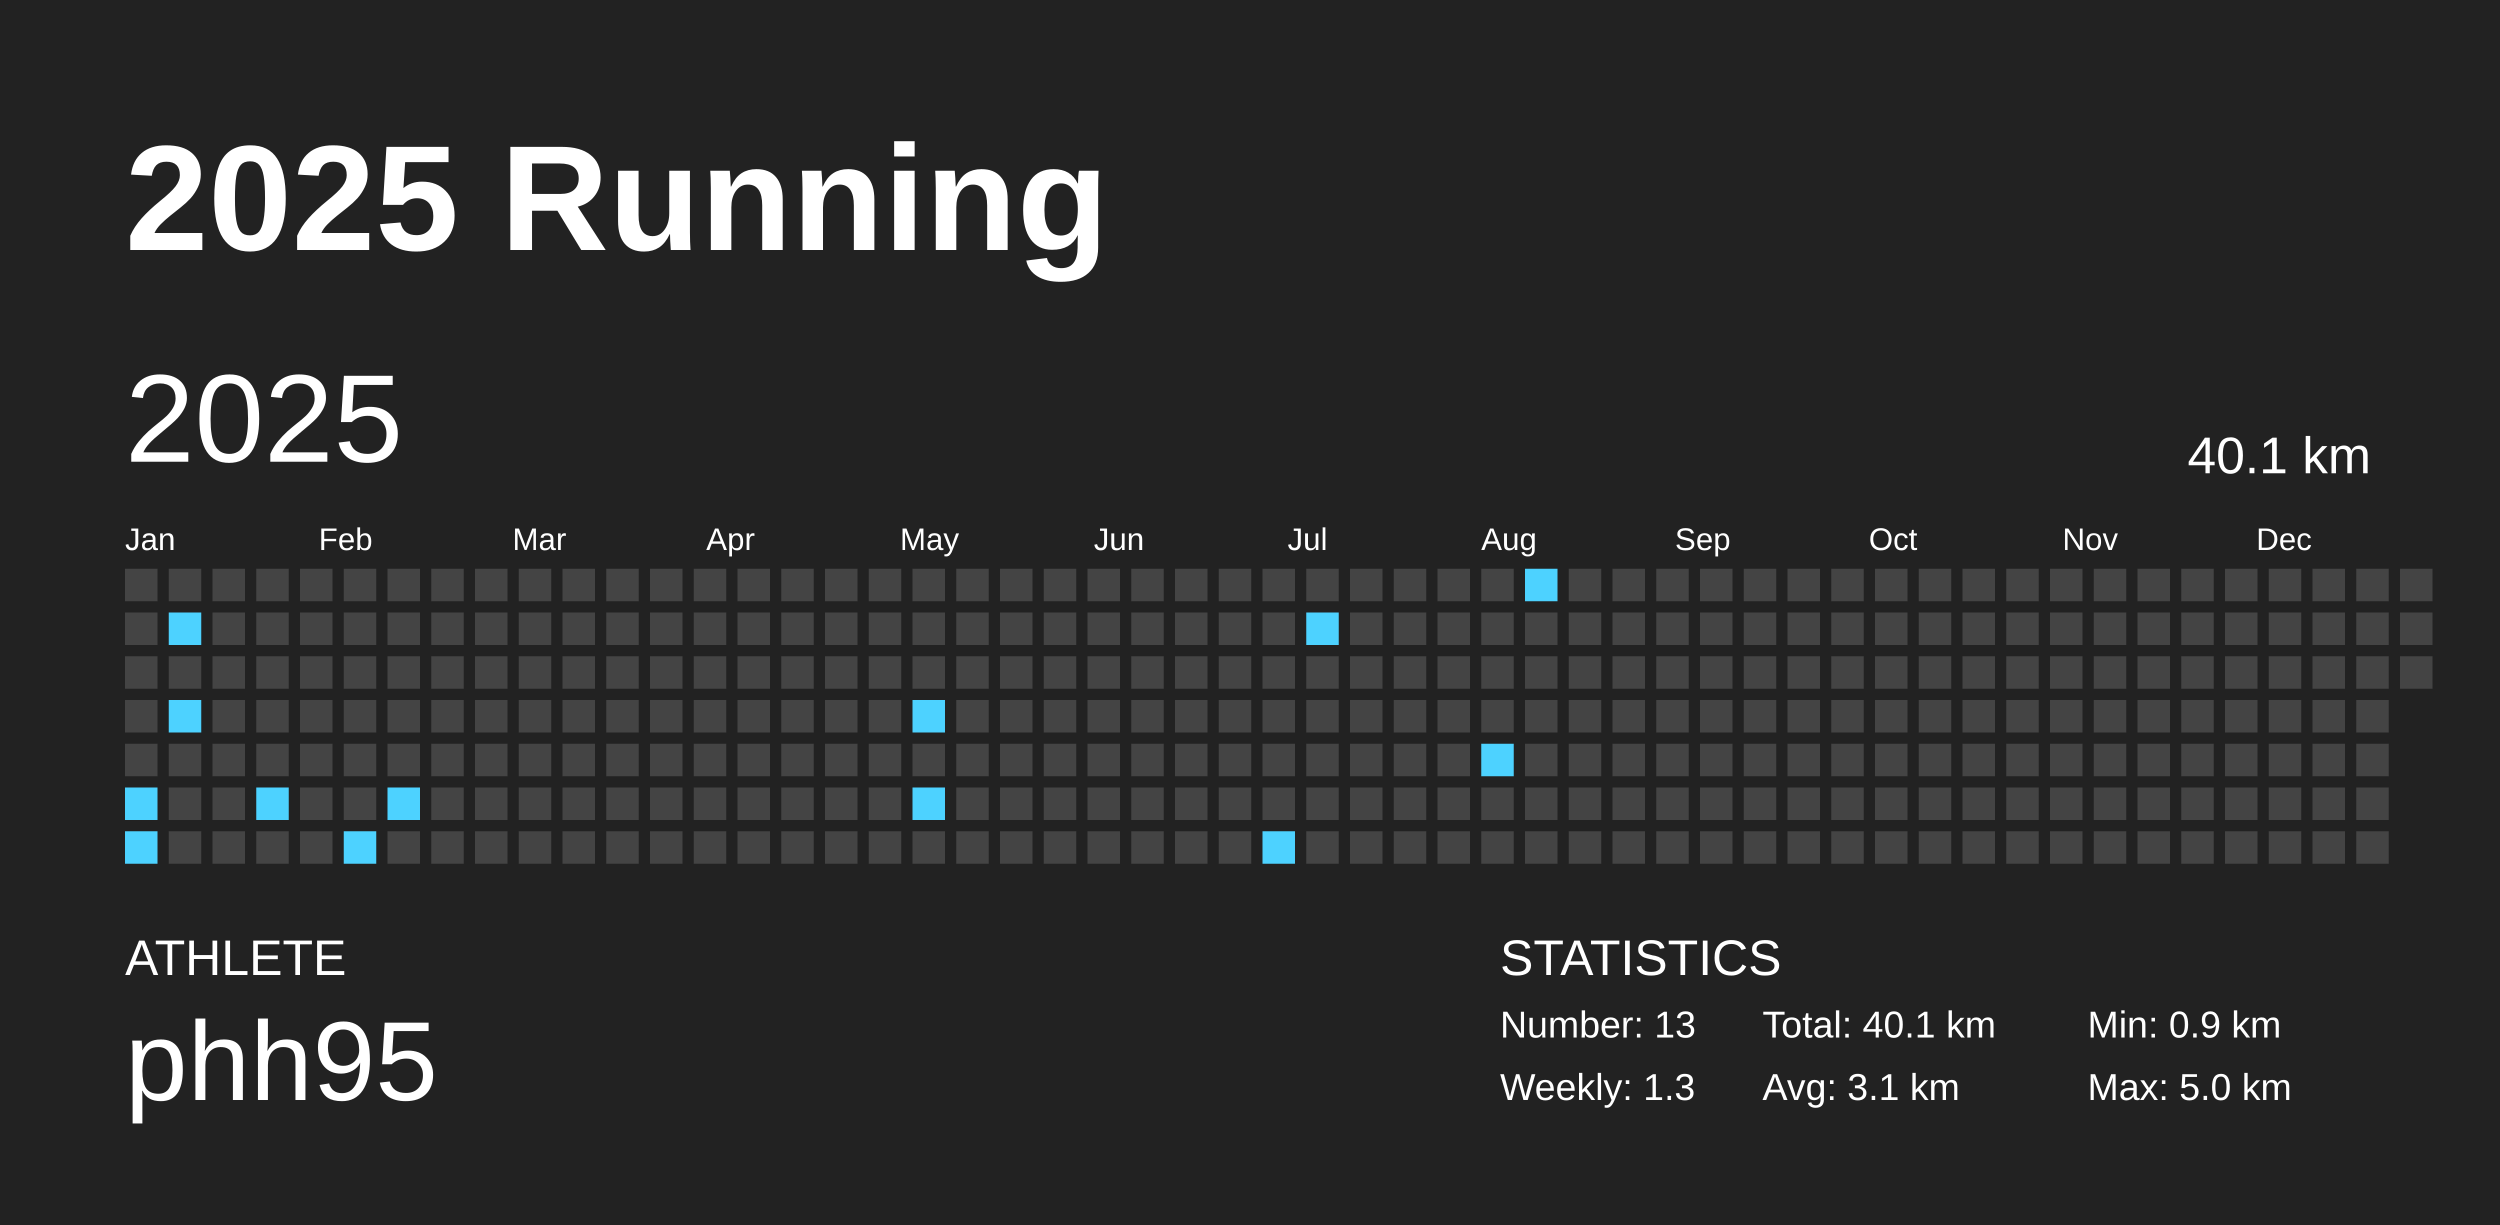
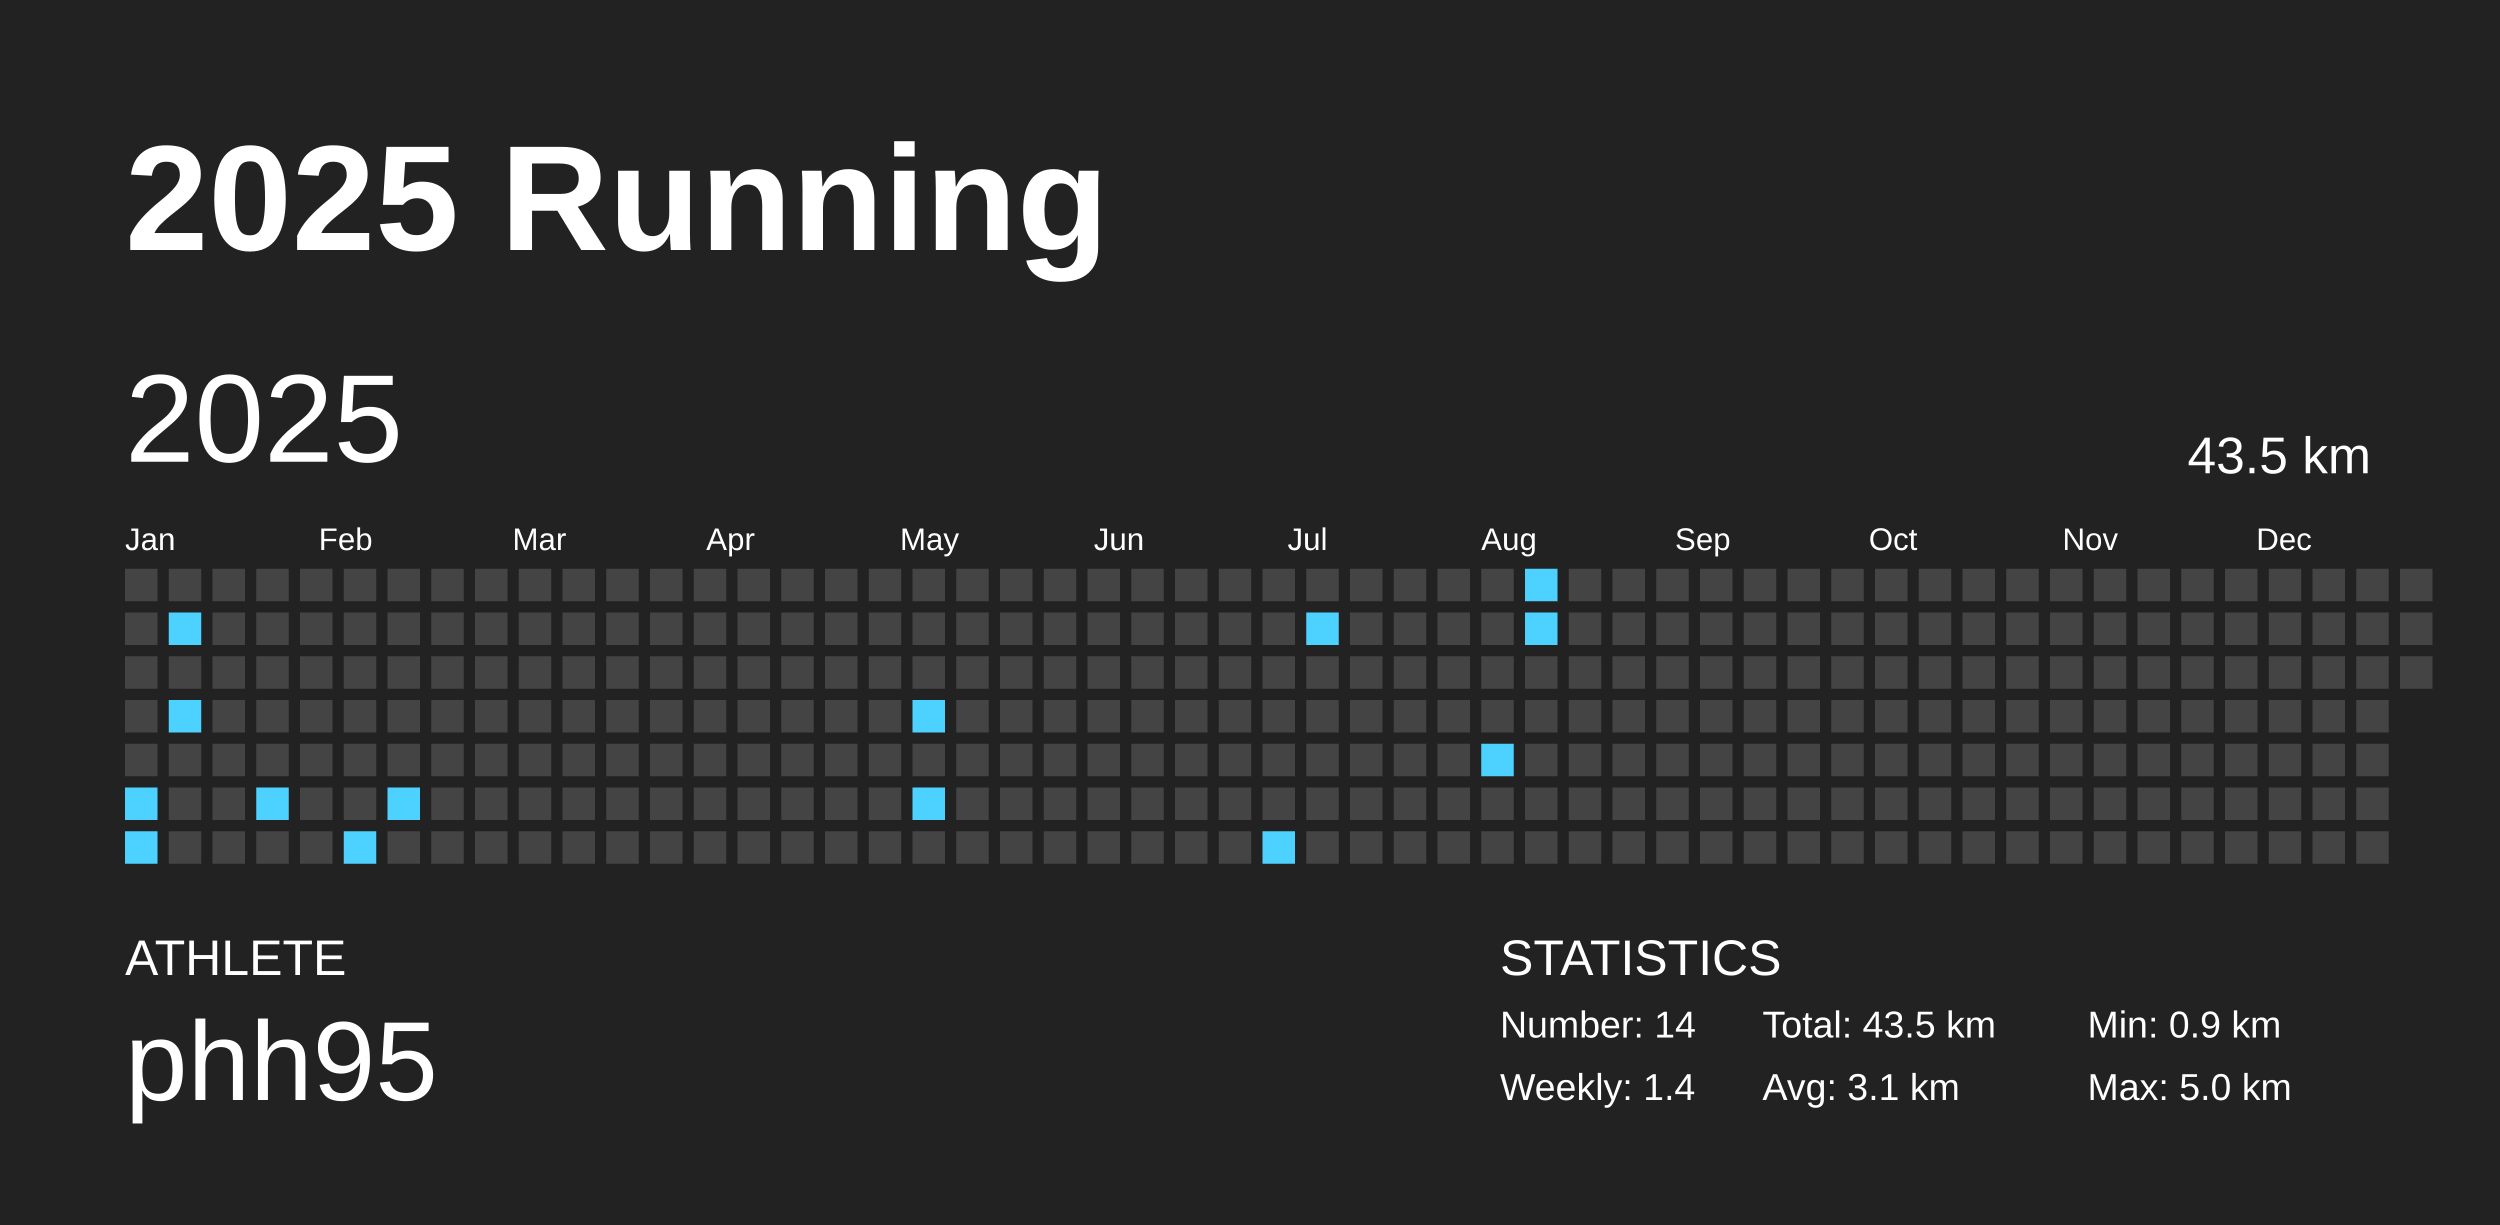
<svg xmlns="http://www.w3.org/2000/svg" baseProfile="full" height="98mm" version="1.1" viewBox="0,0,200,98" width="200mm">
  <defs />
  <rect fill="#222222" height="98" width="200" x="0" y="0" />
  <text fill="#FFFFFF" style="font-size:12px; font-family:Arial; font-weight:bold;" x="10" y="20">2025 Running</text>
  <text fill="#FFFFFF" style="font-size:4px; font-family:Arial" x="10" y="78">ATHLETE</text>
  <text fill="#FFFFFF" style="font-size:9px; font-family:Arial" x="10" y="88">phh95</text>
  <text fill="#FFFFFF" style="font-size:4px; font-family:Arial" x="120" y="78">STATISTICS</text>
-   <text fill="#FFFFFF" style="font-size:3px; font-family:Arial" x="120" y="83">Number: 13</text>
-   <text fill="#FFFFFF" style="font-size:3px; font-family:Arial" x="120" y="88">Weekly: 1.3</text>
-   <text fill="#FFFFFF" style="font-size:3px; font-family:Arial" x="141" y="83">Total: 40.1 km</text>
+   <text fill="#FFFFFF" style="font-size:3px; font-family:Arial" x="120" y="83">Number: 14</text>
+   <text fill="#FFFFFF" style="font-size:3px; font-family:Arial" x="120" y="88">Weekly: 1.4</text>
+   <text fill="#FFFFFF" style="font-size:3px; font-family:Arial" x="141" y="83">Total: 43.5 km</text>
  <text fill="#FFFFFF" style="font-size:3px; font-family:Arial" x="141" y="88">Avg: 3.1 km</text>
  <text fill="#FFFFFF" style="font-size:3px; font-family:Arial" x="167" y="83">Min: 0.9 km</text>
  <text fill="#FFFFFF" style="font-size:3px; font-family:Arial" x="167" y="88">Max: 5.0 km</text>
  <text dominant-baseline="hanging" fill="#FFFFFF" style="font-size:10.0px; font-family:Arial;" x="10" y="30">2025</text>
-   <text dominant-baseline="hanging" fill="#FFFFFF" style="font-size:4.125px; font-family:Arial;" x="175" y="35">40.1 km</text>
+   <text dominant-baseline="hanging" fill="#FFFFFF" style="font-size:4.125px; font-family:Arial;" x="175" y="35">43.5 km</text>
  <text fill="#FFFFFF" style="font-size:2.5px; font-family:Arial" x="10.0" y="44">Jan</text>
  <text fill="#FFFFFF" style="font-size:2.5px; font-family:Arial" x="25.5" y="44">Feb</text>
  <text fill="#FFFFFF" style="font-size:2.5px; font-family:Arial" x="41.0" y="44">Mar</text>
  <text fill="#FFFFFF" style="font-size:2.5px; font-family:Arial" x="56.5" y="44">Apr</text>
  <text fill="#FFFFFF" style="font-size:2.5px; font-family:Arial" x="72.0" y="44">May</text>
  <text fill="#FFFFFF" style="font-size:2.5px; font-family:Arial" x="87.5" y="44">Jun</text>
  <text fill="#FFFFFF" style="font-size:2.5px; font-family:Arial" x="103.0" y="44">Jul</text>
  <text fill="#FFFFFF" style="font-size:2.5px; font-family:Arial" x="118.5" y="44">Aug</text>
  <text fill="#FFFFFF" style="font-size:2.5px; font-family:Arial" x="134.0" y="44">Sep</text>
  <text fill="#FFFFFF" style="font-size:2.5px; font-family:Arial" x="149.5" y="44">Oct</text>
  <text fill="#FFFFFF" style="font-size:2.5px; font-family:Arial" x="165.0" y="44">Nov</text>
  <text fill="#FFFFFF" style="font-size:2.5px; font-family:Arial" x="180.5" y="44">Dec</text>
  <rect fill="#444444" height="2.6" width="2.6" x="10.0" y="45.5" />
  <rect fill="#444444" height="2.6" width="2.6" x="10.0" y="49.0" />
  <rect fill="#444444" height="2.6" width="2.6" x="10.0" y="52.5" />
  <rect fill="#444444" height="2.6" width="2.6" x="10.0" y="56.0" />
  <rect fill="#444444" height="2.6" width="2.6" x="10.0" y="59.5" />
  <rect fill="#4dd2ff" height="2.6" width="2.6" x="10.0" y="63.0" />
  <rect fill="#4dd2ff" height="2.6" width="2.6" x="10.0" y="66.5" />
  <rect fill="#444444" height="2.6" width="2.6" x="13.5" y="45.5" />
  <rect fill="#4dd2ff" height="2.6" width="2.6" x="13.5" y="49.0" />
  <rect fill="#444444" height="2.6" width="2.6" x="13.5" y="52.5" />
  <rect fill="#4dd2ff" height="2.6" width="2.6" x="13.5" y="56.0" />
  <rect fill="#444444" height="2.6" width="2.6" x="13.5" y="59.5" />
  <rect fill="#444444" height="2.6" width="2.6" x="13.5" y="63.0" />
  <rect fill="#444444" height="2.6" width="2.6" x="13.5" y="66.5" />
  <rect fill="#444444" height="2.6" width="2.6" x="17.0" y="45.5" />
  <rect fill="#444444" height="2.6" width="2.6" x="17.0" y="49.0" />
  <rect fill="#444444" height="2.6" width="2.6" x="17.0" y="52.5" />
  <rect fill="#444444" height="2.6" width="2.6" x="17.0" y="56.0" />
  <rect fill="#444444" height="2.6" width="2.6" x="17.0" y="59.5" />
  <rect fill="#444444" height="2.6" width="2.6" x="17.0" y="63.0" />
  <rect fill="#444444" height="2.6" width="2.6" x="17.0" y="66.5" />
  <rect fill="#444444" height="2.6" width="2.6" x="20.5" y="45.5" />
  <rect fill="#444444" height="2.6" width="2.6" x="20.5" y="49.0" />
  <rect fill="#444444" height="2.6" width="2.6" x="20.5" y="52.5" />
  <rect fill="#444444" height="2.6" width="2.6" x="20.5" y="56.0" />
  <rect fill="#444444" height="2.6" width="2.6" x="20.5" y="59.5" />
  <rect fill="#4dd2ff" height="2.6" width="2.6" x="20.5" y="63.0" />
  <rect fill="#444444" height="2.6" width="2.6" x="20.5" y="66.5" />
  <rect fill="#444444" height="2.6" width="2.6" x="24.0" y="45.5" />
  <rect fill="#444444" height="2.6" width="2.6" x="24.0" y="49.0" />
  <rect fill="#444444" height="2.6" width="2.6" x="24.0" y="52.5" />
  <rect fill="#444444" height="2.6" width="2.6" x="24.0" y="56.0" />
  <rect fill="#444444" height="2.6" width="2.6" x="24.0" y="59.5" />
  <rect fill="#444444" height="2.6" width="2.6" x="24.0" y="63.0" />
  <rect fill="#444444" height="2.6" width="2.6" x="24.0" y="66.5" />
  <rect fill="#444444" height="2.6" width="2.6" x="27.5" y="45.5" />
  <rect fill="#444444" height="2.6" width="2.6" x="27.5" y="49.0" />
  <rect fill="#444444" height="2.6" width="2.6" x="27.5" y="52.5" />
  <rect fill="#444444" height="2.6" width="2.6" x="27.5" y="56.0" />
  <rect fill="#444444" height="2.6" width="2.6" x="27.5" y="59.5" />
  <rect fill="#444444" height="2.6" width="2.6" x="27.5" y="63.0" />
  <rect fill="#4dd2ff" height="2.6" width="2.6" x="27.5" y="66.5" />
  <rect fill="#444444" height="2.6" width="2.6" x="31.0" y="45.5" />
  <rect fill="#444444" height="2.6" width="2.6" x="31.0" y="49.0" />
  <rect fill="#444444" height="2.6" width="2.6" x="31.0" y="52.5" />
  <rect fill="#444444" height="2.6" width="2.6" x="31.0" y="56.0" />
  <rect fill="#444444" height="2.6" width="2.6" x="31.0" y="59.5" />
  <rect fill="#4dd2ff" height="2.6" width="2.6" x="31.0" y="63.0" />
  <rect fill="#444444" height="2.6" width="2.6" x="31.0" y="66.5" />
  <rect fill="#444444" height="2.6" width="2.6" x="34.5" y="45.5" />
  <rect fill="#444444" height="2.6" width="2.6" x="34.5" y="49.0" />
  <rect fill="#444444" height="2.6" width="2.6" x="34.5" y="52.5" />
  <rect fill="#444444" height="2.6" width="2.6" x="34.5" y="56.0" />
  <rect fill="#444444" height="2.6" width="2.6" x="34.5" y="59.5" />
  <rect fill="#444444" height="2.6" width="2.6" x="34.5" y="63.0" />
  <rect fill="#444444" height="2.6" width="2.6" x="34.5" y="66.5" />
  <rect fill="#444444" height="2.6" width="2.6" x="38.0" y="45.5" />
  <rect fill="#444444" height="2.6" width="2.6" x="38.0" y="49.0" />
  <rect fill="#444444" height="2.6" width="2.6" x="38.0" y="52.5" />
  <rect fill="#444444" height="2.6" width="2.6" x="38.0" y="56.0" />
  <rect fill="#444444" height="2.6" width="2.6" x="38.0" y="59.5" />
  <rect fill="#444444" height="2.6" width="2.6" x="38.0" y="63.0" />
  <rect fill="#444444" height="2.6" width="2.6" x="38.0" y="66.5" />
  <rect fill="#444444" height="2.6" width="2.6" x="41.5" y="45.5" />
  <rect fill="#444444" height="2.6" width="2.6" x="41.5" y="49.0" />
  <rect fill="#444444" height="2.6" width="2.6" x="41.5" y="52.5" />
  <rect fill="#444444" height="2.6" width="2.6" x="41.5" y="56.0" />
  <rect fill="#444444" height="2.6" width="2.6" x="41.5" y="59.5" />
  <rect fill="#444444" height="2.6" width="2.6" x="41.5" y="63.0" />
  <rect fill="#444444" height="2.6" width="2.6" x="41.5" y="66.5" />
  <rect fill="#444444" height="2.6" width="2.6" x="45.0" y="45.5" />
  <rect fill="#444444" height="2.6" width="2.6" x="45.0" y="49.0" />
  <rect fill="#444444" height="2.6" width="2.6" x="45.0" y="52.5" />
  <rect fill="#444444" height="2.6" width="2.6" x="45.0" y="56.0" />
  <rect fill="#444444" height="2.6" width="2.6" x="45.0" y="59.5" />
  <rect fill="#444444" height="2.6" width="2.6" x="45.0" y="63.0" />
  <rect fill="#444444" height="2.6" width="2.6" x="45.0" y="66.5" />
  <rect fill="#444444" height="2.6" width="2.6" x="48.5" y="45.5" />
  <rect fill="#444444" height="2.6" width="2.6" x="48.5" y="49.0" />
  <rect fill="#444444" height="2.6" width="2.6" x="48.5" y="52.5" />
  <rect fill="#444444" height="2.6" width="2.6" x="48.5" y="56.0" />
  <rect fill="#444444" height="2.6" width="2.6" x="48.5" y="59.5" />
  <rect fill="#444444" height="2.6" width="2.6" x="48.5" y="63.0" />
  <rect fill="#444444" height="2.6" width="2.6" x="48.5" y="66.5" />
  <rect fill="#444444" height="2.6" width="2.6" x="52.0" y="45.5" />
  <rect fill="#444444" height="2.6" width="2.6" x="52.0" y="49.0" />
  <rect fill="#444444" height="2.6" width="2.6" x="52.0" y="52.5" />
  <rect fill="#444444" height="2.6" width="2.6" x="52.0" y="56.0" />
  <rect fill="#444444" height="2.6" width="2.6" x="52.0" y="59.5" />
  <rect fill="#444444" height="2.6" width="2.6" x="52.0" y="63.0" />
  <rect fill="#444444" height="2.6" width="2.6" x="52.0" y="66.5" />
  <rect fill="#444444" height="2.6" width="2.6" x="55.5" y="45.5" />
  <rect fill="#444444" height="2.6" width="2.6" x="55.5" y="49.0" />
  <rect fill="#444444" height="2.6" width="2.6" x="55.5" y="52.5" />
  <rect fill="#444444" height="2.6" width="2.6" x="55.5" y="56.0" />
  <rect fill="#444444" height="2.6" width="2.6" x="55.5" y="59.5" />
  <rect fill="#444444" height="2.6" width="2.6" x="55.5" y="63.0" />
  <rect fill="#444444" height="2.6" width="2.6" x="55.5" y="66.5" />
  <rect fill="#444444" height="2.6" width="2.6" x="59.0" y="45.5" />
  <rect fill="#444444" height="2.6" width="2.6" x="59.0" y="49.0" />
  <rect fill="#444444" height="2.6" width="2.6" x="59.0" y="52.5" />
  <rect fill="#444444" height="2.6" width="2.6" x="59.0" y="56.0" />
  <rect fill="#444444" height="2.6" width="2.6" x="59.0" y="59.5" />
  <rect fill="#444444" height="2.6" width="2.6" x="59.0" y="63.0" />
  <rect fill="#444444" height="2.6" width="2.6" x="59.0" y="66.5" />
  <rect fill="#444444" height="2.6" width="2.6" x="62.5" y="45.5" />
  <rect fill="#444444" height="2.6" width="2.6" x="62.5" y="49.0" />
  <rect fill="#444444" height="2.6" width="2.6" x="62.5" y="52.5" />
  <rect fill="#444444" height="2.6" width="2.6" x="62.5" y="56.0" />
  <rect fill="#444444" height="2.6" width="2.6" x="62.5" y="59.5" />
  <rect fill="#444444" height="2.6" width="2.6" x="62.5" y="63.0" />
  <rect fill="#444444" height="2.6" width="2.6" x="62.5" y="66.5" />
  <rect fill="#444444" height="2.6" width="2.6" x="66.0" y="45.5" />
  <rect fill="#444444" height="2.6" width="2.6" x="66.0" y="49.0" />
  <rect fill="#444444" height="2.6" width="2.6" x="66.0" y="52.5" />
  <rect fill="#444444" height="2.6" width="2.6" x="66.0" y="56.0" />
  <rect fill="#444444" height="2.6" width="2.6" x="66.0" y="59.5" />
  <rect fill="#444444" height="2.6" width="2.6" x="66.0" y="63.0" />
  <rect fill="#444444" height="2.6" width="2.6" x="66.0" y="66.5" />
  <rect fill="#444444" height="2.6" width="2.6" x="69.5" y="45.5" />
  <rect fill="#444444" height="2.6" width="2.6" x="69.5" y="49.0" />
  <rect fill="#444444" height="2.6" width="2.6" x="69.5" y="52.5" />
  <rect fill="#444444" height="2.6" width="2.6" x="69.5" y="56.0" />
  <rect fill="#444444" height="2.6" width="2.6" x="69.5" y="59.5" />
  <rect fill="#444444" height="2.6" width="2.6" x="69.5" y="63.0" />
  <rect fill="#444444" height="2.6" width="2.6" x="69.5" y="66.5" />
  <rect fill="#444444" height="2.6" width="2.6" x="73.0" y="45.5" />
  <rect fill="#444444" height="2.6" width="2.6" x="73.0" y="49.0" />
  <rect fill="#444444" height="2.6" width="2.6" x="73.0" y="52.5" />
  <rect fill="#4dd2ff" height="2.6" width="2.6" x="73.0" y="56.0" />
  <rect fill="#444444" height="2.6" width="2.6" x="73.0" y="59.5" />
  <rect fill="#4dd2ff" height="2.6" width="2.6" x="73.0" y="63.0" />
  <rect fill="#444444" height="2.6" width="2.6" x="73.0" y="66.5" />
  <rect fill="#444444" height="2.6" width="2.6" x="76.5" y="45.5" />
  <rect fill="#444444" height="2.6" width="2.6" x="76.5" y="49.0" />
  <rect fill="#444444" height="2.6" width="2.6" x="76.5" y="52.5" />
  <rect fill="#444444" height="2.6" width="2.6" x="76.5" y="56.0" />
  <rect fill="#444444" height="2.6" width="2.6" x="76.5" y="59.5" />
  <rect fill="#444444" height="2.6" width="2.6" x="76.5" y="63.0" />
  <rect fill="#444444" height="2.6" width="2.6" x="76.5" y="66.5" />
  <rect fill="#444444" height="2.6" width="2.6" x="80.0" y="45.5" />
  <rect fill="#444444" height="2.6" width="2.6" x="80.0" y="49.0" />
  <rect fill="#444444" height="2.6" width="2.6" x="80.0" y="52.5" />
  <rect fill="#444444" height="2.6" width="2.6" x="80.0" y="56.0" />
  <rect fill="#444444" height="2.6" width="2.6" x="80.0" y="59.5" />
  <rect fill="#444444" height="2.6" width="2.6" x="80.0" y="63.0" />
  <rect fill="#444444" height="2.6" width="2.6" x="80.0" y="66.5" />
  <rect fill="#444444" height="2.6" width="2.6" x="83.5" y="45.5" />
  <rect fill="#444444" height="2.6" width="2.6" x="83.5" y="49.0" />
  <rect fill="#444444" height="2.6" width="2.6" x="83.5" y="52.5" />
  <rect fill="#444444" height="2.6" width="2.6" x="83.5" y="56.0" />
  <rect fill="#444444" height="2.6" width="2.6" x="83.5" y="59.5" />
  <rect fill="#444444" height="2.6" width="2.6" x="83.5" y="63.0" />
  <rect fill="#444444" height="2.6" width="2.6" x="83.5" y="66.5" />
  <rect fill="#444444" height="2.6" width="2.6" x="87.0" y="45.5" />
  <rect fill="#444444" height="2.6" width="2.6" x="87.0" y="49.0" />
  <rect fill="#444444" height="2.6" width="2.6" x="87.0" y="52.5" />
  <rect fill="#444444" height="2.6" width="2.6" x="87.0" y="56.0" />
  <rect fill="#444444" height="2.6" width="2.6" x="87.0" y="59.5" />
  <rect fill="#444444" height="2.6" width="2.6" x="87.0" y="63.0" />
  <rect fill="#444444" height="2.6" width="2.6" x="87.0" y="66.5" />
  <rect fill="#444444" height="2.6" width="2.6" x="90.5" y="45.5" />
  <rect fill="#444444" height="2.6" width="2.6" x="90.5" y="49.0" />
  <rect fill="#444444" height="2.6" width="2.6" x="90.5" y="52.5" />
  <rect fill="#444444" height="2.6" width="2.6" x="90.5" y="56.0" />
  <rect fill="#444444" height="2.6" width="2.6" x="90.5" y="59.5" />
  <rect fill="#444444" height="2.6" width="2.6" x="90.5" y="63.0" />
  <rect fill="#444444" height="2.6" width="2.6" x="90.5" y="66.5" />
  <rect fill="#444444" height="2.6" width="2.6" x="94.0" y="45.5" />
  <rect fill="#444444" height="2.6" width="2.6" x="94.0" y="49.0" />
  <rect fill="#444444" height="2.6" width="2.6" x="94.0" y="52.5" />
  <rect fill="#444444" height="2.6" width="2.6" x="94.0" y="56.0" />
  <rect fill="#444444" height="2.6" width="2.6" x="94.0" y="59.5" />
  <rect fill="#444444" height="2.6" width="2.6" x="94.0" y="63.0" />
  <rect fill="#444444" height="2.6" width="2.6" x="94.0" y="66.5" />
  <rect fill="#444444" height="2.6" width="2.6" x="97.5" y="45.5" />
  <rect fill="#444444" height="2.6" width="2.6" x="97.5" y="49.0" />
  <rect fill="#444444" height="2.6" width="2.6" x="97.5" y="52.5" />
  <rect fill="#444444" height="2.6" width="2.6" x="97.5" y="56.0" />
  <rect fill="#444444" height="2.6" width="2.6" x="97.5" y="59.5" />
  <rect fill="#444444" height="2.6" width="2.6" x="97.5" y="63.0" />
  <rect fill="#444444" height="2.6" width="2.6" x="97.5" y="66.5" />
  <rect fill="#444444" height="2.6" width="2.6" x="101.0" y="45.5" />
  <rect fill="#444444" height="2.6" width="2.6" x="101.0" y="49.0" />
  <rect fill="#444444" height="2.6" width="2.6" x="101.0" y="52.5" />
  <rect fill="#444444" height="2.6" width="2.6" x="101.0" y="56.0" />
  <rect fill="#444444" height="2.6" width="2.6" x="101.0" y="59.5" />
  <rect fill="#444444" height="2.6" width="2.6" x="101.0" y="63.0" />
  <rect fill="#4dd2ff" height="2.6" width="2.6" x="101.0" y="66.5" />
  <rect fill="#444444" height="2.6" width="2.6" x="104.5" y="45.5" />
  <rect fill="#4dd2ff" height="2.6" width="2.6" x="104.5" y="49.0" />
  <rect fill="#444444" height="2.6" width="2.6" x="104.5" y="52.5" />
  <rect fill="#444444" height="2.6" width="2.6" x="104.5" y="56.0" />
  <rect fill="#444444" height="2.6" width="2.6" x="104.5" y="59.5" />
  <rect fill="#444444" height="2.6" width="2.6" x="104.5" y="63.0" />
  <rect fill="#444444" height="2.6" width="2.6" x="104.5" y="66.5" />
  <rect fill="#444444" height="2.6" width="2.6" x="108.0" y="45.5" />
  <rect fill="#444444" height="2.6" width="2.6" x="108.0" y="49.0" />
  <rect fill="#444444" height="2.6" width="2.6" x="108.0" y="52.5" />
  <rect fill="#444444" height="2.6" width="2.6" x="108.0" y="56.0" />
  <rect fill="#444444" height="2.6" width="2.6" x="108.0" y="59.5" />
  <rect fill="#444444" height="2.6" width="2.6" x="108.0" y="63.0" />
  <rect fill="#444444" height="2.6" width="2.6" x="108.0" y="66.5" />
  <rect fill="#444444" height="2.6" width="2.6" x="111.5" y="45.5" />
  <rect fill="#444444" height="2.6" width="2.6" x="111.5" y="49.0" />
  <rect fill="#444444" height="2.6" width="2.6" x="111.5" y="52.5" />
  <rect fill="#444444" height="2.6" width="2.6" x="111.5" y="56.0" />
  <rect fill="#444444" height="2.6" width="2.6" x="111.5" y="59.5" />
  <rect fill="#444444" height="2.6" width="2.6" x="111.5" y="63.0" />
  <rect fill="#444444" height="2.6" width="2.6" x="111.5" y="66.5" />
  <rect fill="#444444" height="2.6" width="2.6" x="115.0" y="45.5" />
  <rect fill="#444444" height="2.6" width="2.6" x="115.0" y="49.0" />
  <rect fill="#444444" height="2.6" width="2.6" x="115.0" y="52.5" />
  <rect fill="#444444" height="2.6" width="2.6" x="115.0" y="56.0" />
  <rect fill="#444444" height="2.6" width="2.6" x="115.0" y="59.5" />
  <rect fill="#444444" height="2.6" width="2.6" x="115.0" y="63.0" />
  <rect fill="#444444" height="2.6" width="2.6" x="115.0" y="66.5" />
  <rect fill="#444444" height="2.6" width="2.6" x="118.5" y="45.5" />
  <rect fill="#444444" height="2.6" width="2.6" x="118.5" y="49.0" />
  <rect fill="#444444" height="2.6" width="2.6" x="118.5" y="52.5" />
  <rect fill="#444444" height="2.6" width="2.6" x="118.5" y="56.0" />
  <rect fill="#4dd2ff" height="2.6" width="2.6" x="118.5" y="59.5" />
  <rect fill="#444444" height="2.6" width="2.6" x="118.5" y="63.0" />
  <rect fill="#444444" height="2.6" width="2.6" x="118.5" y="66.5" />
  <rect fill="#4dd2ff" height="2.6" width="2.6" x="122.0" y="45.5" />
-   <rect fill="#444444" height="2.6" width="2.6" x="122.0" y="49.0" />
+   <rect fill="#4dd2ff" height="2.6" width="2.6" x="122.0" y="49.0" />
  <rect fill="#444444" height="2.6" width="2.6" x="122.0" y="52.5" />
  <rect fill="#444444" height="2.6" width="2.6" x="122.0" y="56.0" />
  <rect fill="#444444" height="2.6" width="2.6" x="122.0" y="59.5" />
  <rect fill="#444444" height="2.6" width="2.6" x="122.0" y="63.0" />
  <rect fill="#444444" height="2.6" width="2.6" x="122.0" y="66.5" />
  <rect fill="#444444" height="2.6" width="2.6" x="125.5" y="45.5" />
  <rect fill="#444444" height="2.6" width="2.6" x="125.5" y="49.0" />
  <rect fill="#444444" height="2.6" width="2.6" x="125.5" y="52.5" />
  <rect fill="#444444" height="2.6" width="2.6" x="125.5" y="56.0" />
  <rect fill="#444444" height="2.6" width="2.6" x="125.5" y="59.5" />
  <rect fill="#444444" height="2.6" width="2.6" x="125.5" y="63.0" />
  <rect fill="#444444" height="2.6" width="2.6" x="125.5" y="66.5" />
  <rect fill="#444444" height="2.6" width="2.6" x="129.0" y="45.5" />
  <rect fill="#444444" height="2.6" width="2.6" x="129.0" y="49.0" />
  <rect fill="#444444" height="2.6" width="2.6" x="129.0" y="52.5" />
  <rect fill="#444444" height="2.6" width="2.6" x="129.0" y="56.0" />
  <rect fill="#444444" height="2.6" width="2.6" x="129.0" y="59.5" />
  <rect fill="#444444" height="2.6" width="2.6" x="129.0" y="63.0" />
  <rect fill="#444444" height="2.6" width="2.6" x="129.0" y="66.5" />
  <rect fill="#444444" height="2.6" width="2.6" x="132.5" y="45.5" />
  <rect fill="#444444" height="2.6" width="2.6" x="132.5" y="49.0" />
  <rect fill="#444444" height="2.6" width="2.6" x="132.5" y="52.5" />
  <rect fill="#444444" height="2.6" width="2.6" x="132.5" y="56.0" />
  <rect fill="#444444" height="2.6" width="2.6" x="132.5" y="59.5" />
  <rect fill="#444444" height="2.6" width="2.6" x="132.5" y="63.0" />
  <rect fill="#444444" height="2.6" width="2.6" x="132.5" y="66.5" />
  <rect fill="#444444" height="2.6" width="2.6" x="136.0" y="45.5" />
  <rect fill="#444444" height="2.6" width="2.6" x="136.0" y="49.0" />
  <rect fill="#444444" height="2.6" width="2.6" x="136.0" y="52.5" />
  <rect fill="#444444" height="2.6" width="2.6" x="136.0" y="56.0" />
  <rect fill="#444444" height="2.6" width="2.6" x="136.0" y="59.5" />
  <rect fill="#444444" height="2.6" width="2.6" x="136.0" y="63.0" />
  <rect fill="#444444" height="2.6" width="2.6" x="136.0" y="66.5" />
  <rect fill="#444444" height="2.6" width="2.6" x="139.5" y="45.5" />
  <rect fill="#444444" height="2.6" width="2.6" x="139.5" y="49.0" />
  <rect fill="#444444" height="2.6" width="2.6" x="139.5" y="52.5" />
  <rect fill="#444444" height="2.6" width="2.6" x="139.5" y="56.0" />
  <rect fill="#444444" height="2.6" width="2.6" x="139.5" y="59.5" />
  <rect fill="#444444" height="2.6" width="2.6" x="139.5" y="63.0" />
  <rect fill="#444444" height="2.6" width="2.6" x="139.5" y="66.5" />
  <rect fill="#444444" height="2.6" width="2.6" x="143.0" y="45.5" />
  <rect fill="#444444" height="2.6" width="2.6" x="143.0" y="49.0" />
  <rect fill="#444444" height="2.6" width="2.6" x="143.0" y="52.5" />
  <rect fill="#444444" height="2.6" width="2.6" x="143.0" y="56.0" />
  <rect fill="#444444" height="2.6" width="2.6" x="143.0" y="59.5" />
  <rect fill="#444444" height="2.6" width="2.6" x="143.0" y="63.0" />
  <rect fill="#444444" height="2.6" width="2.6" x="143.0" y="66.5" />
  <rect fill="#444444" height="2.6" width="2.6" x="146.5" y="45.5" />
  <rect fill="#444444" height="2.6" width="2.6" x="146.5" y="49.0" />
  <rect fill="#444444" height="2.6" width="2.6" x="146.5" y="52.5" />
  <rect fill="#444444" height="2.6" width="2.6" x="146.5" y="56.0" />
  <rect fill="#444444" height="2.6" width="2.6" x="146.5" y="59.5" />
  <rect fill="#444444" height="2.6" width="2.6" x="146.5" y="63.0" />
  <rect fill="#444444" height="2.6" width="2.6" x="146.5" y="66.5" />
  <rect fill="#444444" height="2.6" width="2.6" x="150.0" y="45.5" />
  <rect fill="#444444" height="2.6" width="2.6" x="150.0" y="49.0" />
  <rect fill="#444444" height="2.6" width="2.6" x="150.0" y="52.5" />
  <rect fill="#444444" height="2.6" width="2.6" x="150.0" y="56.0" />
  <rect fill="#444444" height="2.6" width="2.6" x="150.0" y="59.5" />
  <rect fill="#444444" height="2.6" width="2.6" x="150.0" y="63.0" />
  <rect fill="#444444" height="2.6" width="2.6" x="150.0" y="66.5" />
  <rect fill="#444444" height="2.6" width="2.6" x="153.5" y="45.5" />
  <rect fill="#444444" height="2.6" width="2.6" x="153.5" y="49.0" />
  <rect fill="#444444" height="2.6" width="2.6" x="153.5" y="52.5" />
  <rect fill="#444444" height="2.6" width="2.6" x="153.5" y="56.0" />
  <rect fill="#444444" height="2.6" width="2.6" x="153.5" y="59.5" />
  <rect fill="#444444" height="2.6" width="2.6" x="153.5" y="63.0" />
  <rect fill="#444444" height="2.6" width="2.6" x="153.5" y="66.5" />
  <rect fill="#444444" height="2.6" width="2.6" x="157.0" y="45.5" />
  <rect fill="#444444" height="2.6" width="2.6" x="157.0" y="49.0" />
  <rect fill="#444444" height="2.6" width="2.6" x="157.0" y="52.5" />
  <rect fill="#444444" height="2.6" width="2.6" x="157.0" y="56.0" />
  <rect fill="#444444" height="2.6" width="2.6" x="157.0" y="59.5" />
  <rect fill="#444444" height="2.6" width="2.6" x="157.0" y="63.0" />
  <rect fill="#444444" height="2.6" width="2.6" x="157.0" y="66.5" />
  <rect fill="#444444" height="2.6" width="2.6" x="160.5" y="45.5" />
  <rect fill="#444444" height="2.6" width="2.6" x="160.5" y="49.0" />
  <rect fill="#444444" height="2.6" width="2.6" x="160.5" y="52.5" />
  <rect fill="#444444" height="2.6" width="2.6" x="160.5" y="56.0" />
  <rect fill="#444444" height="2.6" width="2.6" x="160.5" y="59.5" />
  <rect fill="#444444" height="2.6" width="2.6" x="160.5" y="63.0" />
  <rect fill="#444444" height="2.6" width="2.6" x="160.5" y="66.5" />
  <rect fill="#444444" height="2.6" width="2.6" x="164.0" y="45.5" />
  <rect fill="#444444" height="2.6" width="2.6" x="164.0" y="49.0" />
  <rect fill="#444444" height="2.6" width="2.6" x="164.0" y="52.5" />
  <rect fill="#444444" height="2.6" width="2.6" x="164.0" y="56.0" />
  <rect fill="#444444" height="2.6" width="2.6" x="164.0" y="59.5" />
  <rect fill="#444444" height="2.6" width="2.6" x="164.0" y="63.0" />
  <rect fill="#444444" height="2.6" width="2.6" x="164.0" y="66.5" />
  <rect fill="#444444" height="2.6" width="2.6" x="167.5" y="45.5" />
  <rect fill="#444444" height="2.6" width="2.6" x="167.5" y="49.0" />
  <rect fill="#444444" height="2.6" width="2.6" x="167.5" y="52.5" />
  <rect fill="#444444" height="2.6" width="2.6" x="167.5" y="56.0" />
  <rect fill="#444444" height="2.6" width="2.6" x="167.5" y="59.5" />
  <rect fill="#444444" height="2.6" width="2.6" x="167.5" y="63.0" />
  <rect fill="#444444" height="2.6" width="2.6" x="167.5" y="66.5" />
  <rect fill="#444444" height="2.6" width="2.6" x="171.0" y="45.5" />
  <rect fill="#444444" height="2.6" width="2.6" x="171.0" y="49.0" />
  <rect fill="#444444" height="2.6" width="2.6" x="171.0" y="52.5" />
  <rect fill="#444444" height="2.6" width="2.6" x="171.0" y="56.0" />
  <rect fill="#444444" height="2.6" width="2.6" x="171.0" y="59.5" />
  <rect fill="#444444" height="2.6" width="2.6" x="171.0" y="63.0" />
  <rect fill="#444444" height="2.6" width="2.6" x="171.0" y="66.5" />
  <rect fill="#444444" height="2.6" width="2.6" x="174.5" y="45.5" />
  <rect fill="#444444" height="2.6" width="2.6" x="174.5" y="49.0" />
  <rect fill="#444444" height="2.6" width="2.6" x="174.5" y="52.5" />
  <rect fill="#444444" height="2.6" width="2.6" x="174.5" y="56.0" />
  <rect fill="#444444" height="2.6" width="2.6" x="174.5" y="59.5" />
  <rect fill="#444444" height="2.6" width="2.6" x="174.5" y="63.0" />
  <rect fill="#444444" height="2.6" width="2.6" x="174.5" y="66.5" />
  <rect fill="#444444" height="2.6" width="2.6" x="178.0" y="45.5" />
  <rect fill="#444444" height="2.6" width="2.6" x="178.0" y="49.0" />
  <rect fill="#444444" height="2.6" width="2.6" x="178.0" y="52.5" />
  <rect fill="#444444" height="2.6" width="2.6" x="178.0" y="56.0" />
  <rect fill="#444444" height="2.6" width="2.6" x="178.0" y="59.5" />
  <rect fill="#444444" height="2.6" width="2.6" x="178.0" y="63.0" />
  <rect fill="#444444" height="2.6" width="2.6" x="178.0" y="66.5" />
  <rect fill="#444444" height="2.6" width="2.6" x="181.5" y="45.5" />
  <rect fill="#444444" height="2.6" width="2.6" x="181.5" y="49.0" />
  <rect fill="#444444" height="2.6" width="2.6" x="181.5" y="52.5" />
  <rect fill="#444444" height="2.6" width="2.6" x="181.5" y="56.0" />
  <rect fill="#444444" height="2.6" width="2.6" x="181.5" y="59.5" />
  <rect fill="#444444" height="2.6" width="2.6" x="181.5" y="63.0" />
  <rect fill="#444444" height="2.6" width="2.6" x="181.5" y="66.5" />
  <rect fill="#444444" height="2.6" width="2.6" x="185.0" y="45.5" />
  <rect fill="#444444" height="2.6" width="2.6" x="185.0" y="49.0" />
  <rect fill="#444444" height="2.6" width="2.6" x="185.0" y="52.5" />
  <rect fill="#444444" height="2.6" width="2.6" x="185.0" y="56.0" />
  <rect fill="#444444" height="2.6" width="2.6" x="185.0" y="59.5" />
  <rect fill="#444444" height="2.6" width="2.6" x="185.0" y="63.0" />
  <rect fill="#444444" height="2.6" width="2.6" x="185.0" y="66.5" />
  <rect fill="#444444" height="2.6" width="2.6" x="188.5" y="45.5" />
  <rect fill="#444444" height="2.6" width="2.6" x="188.5" y="49.0" />
  <rect fill="#444444" height="2.6" width="2.6" x="188.5" y="52.5" />
  <rect fill="#444444" height="2.6" width="2.6" x="188.5" y="56.0" />
  <rect fill="#444444" height="2.6" width="2.6" x="188.5" y="59.5" />
  <rect fill="#444444" height="2.6" width="2.6" x="188.5" y="63.0" />
  <rect fill="#444444" height="2.6" width="2.6" x="188.5" y="66.5" />
  <rect fill="#444444" height="2.6" width="2.6" x="192.0" y="45.5" />
  <rect fill="#444444" height="2.6" width="2.6" x="192.0" y="49.0" />
  <rect fill="#444444" height="2.6" width="2.6" x="192.0" y="52.5" />
</svg>
